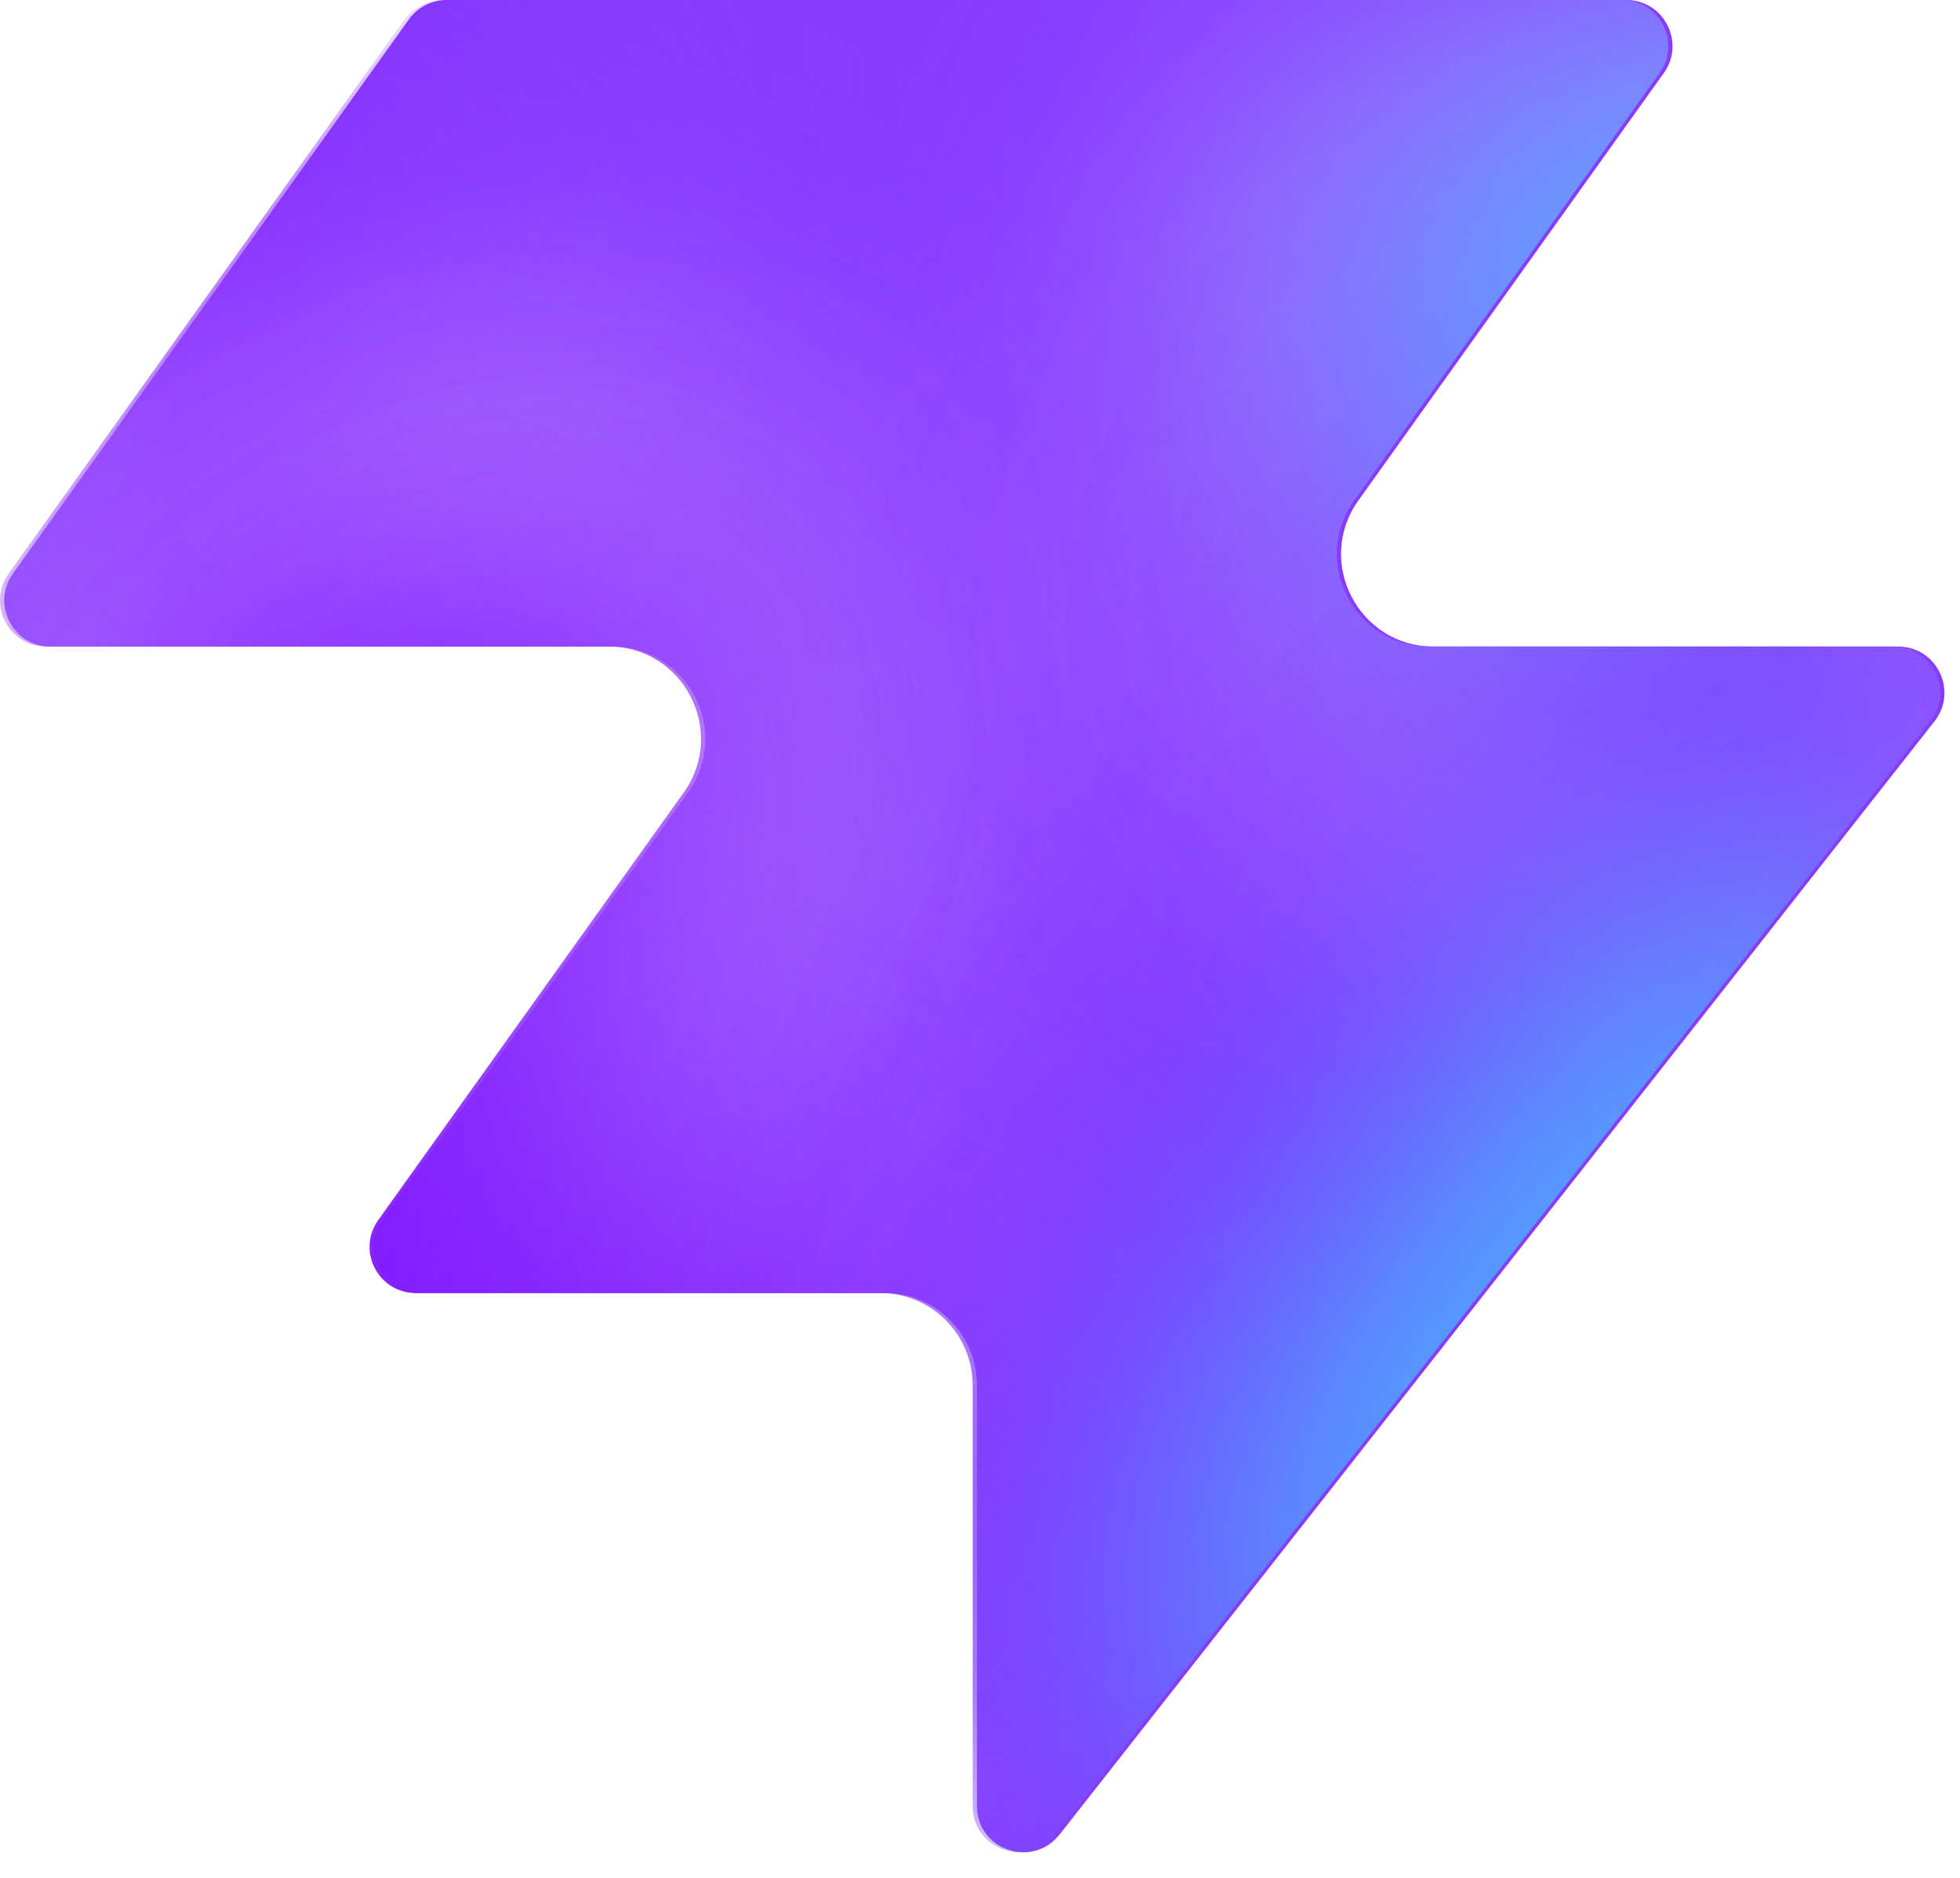
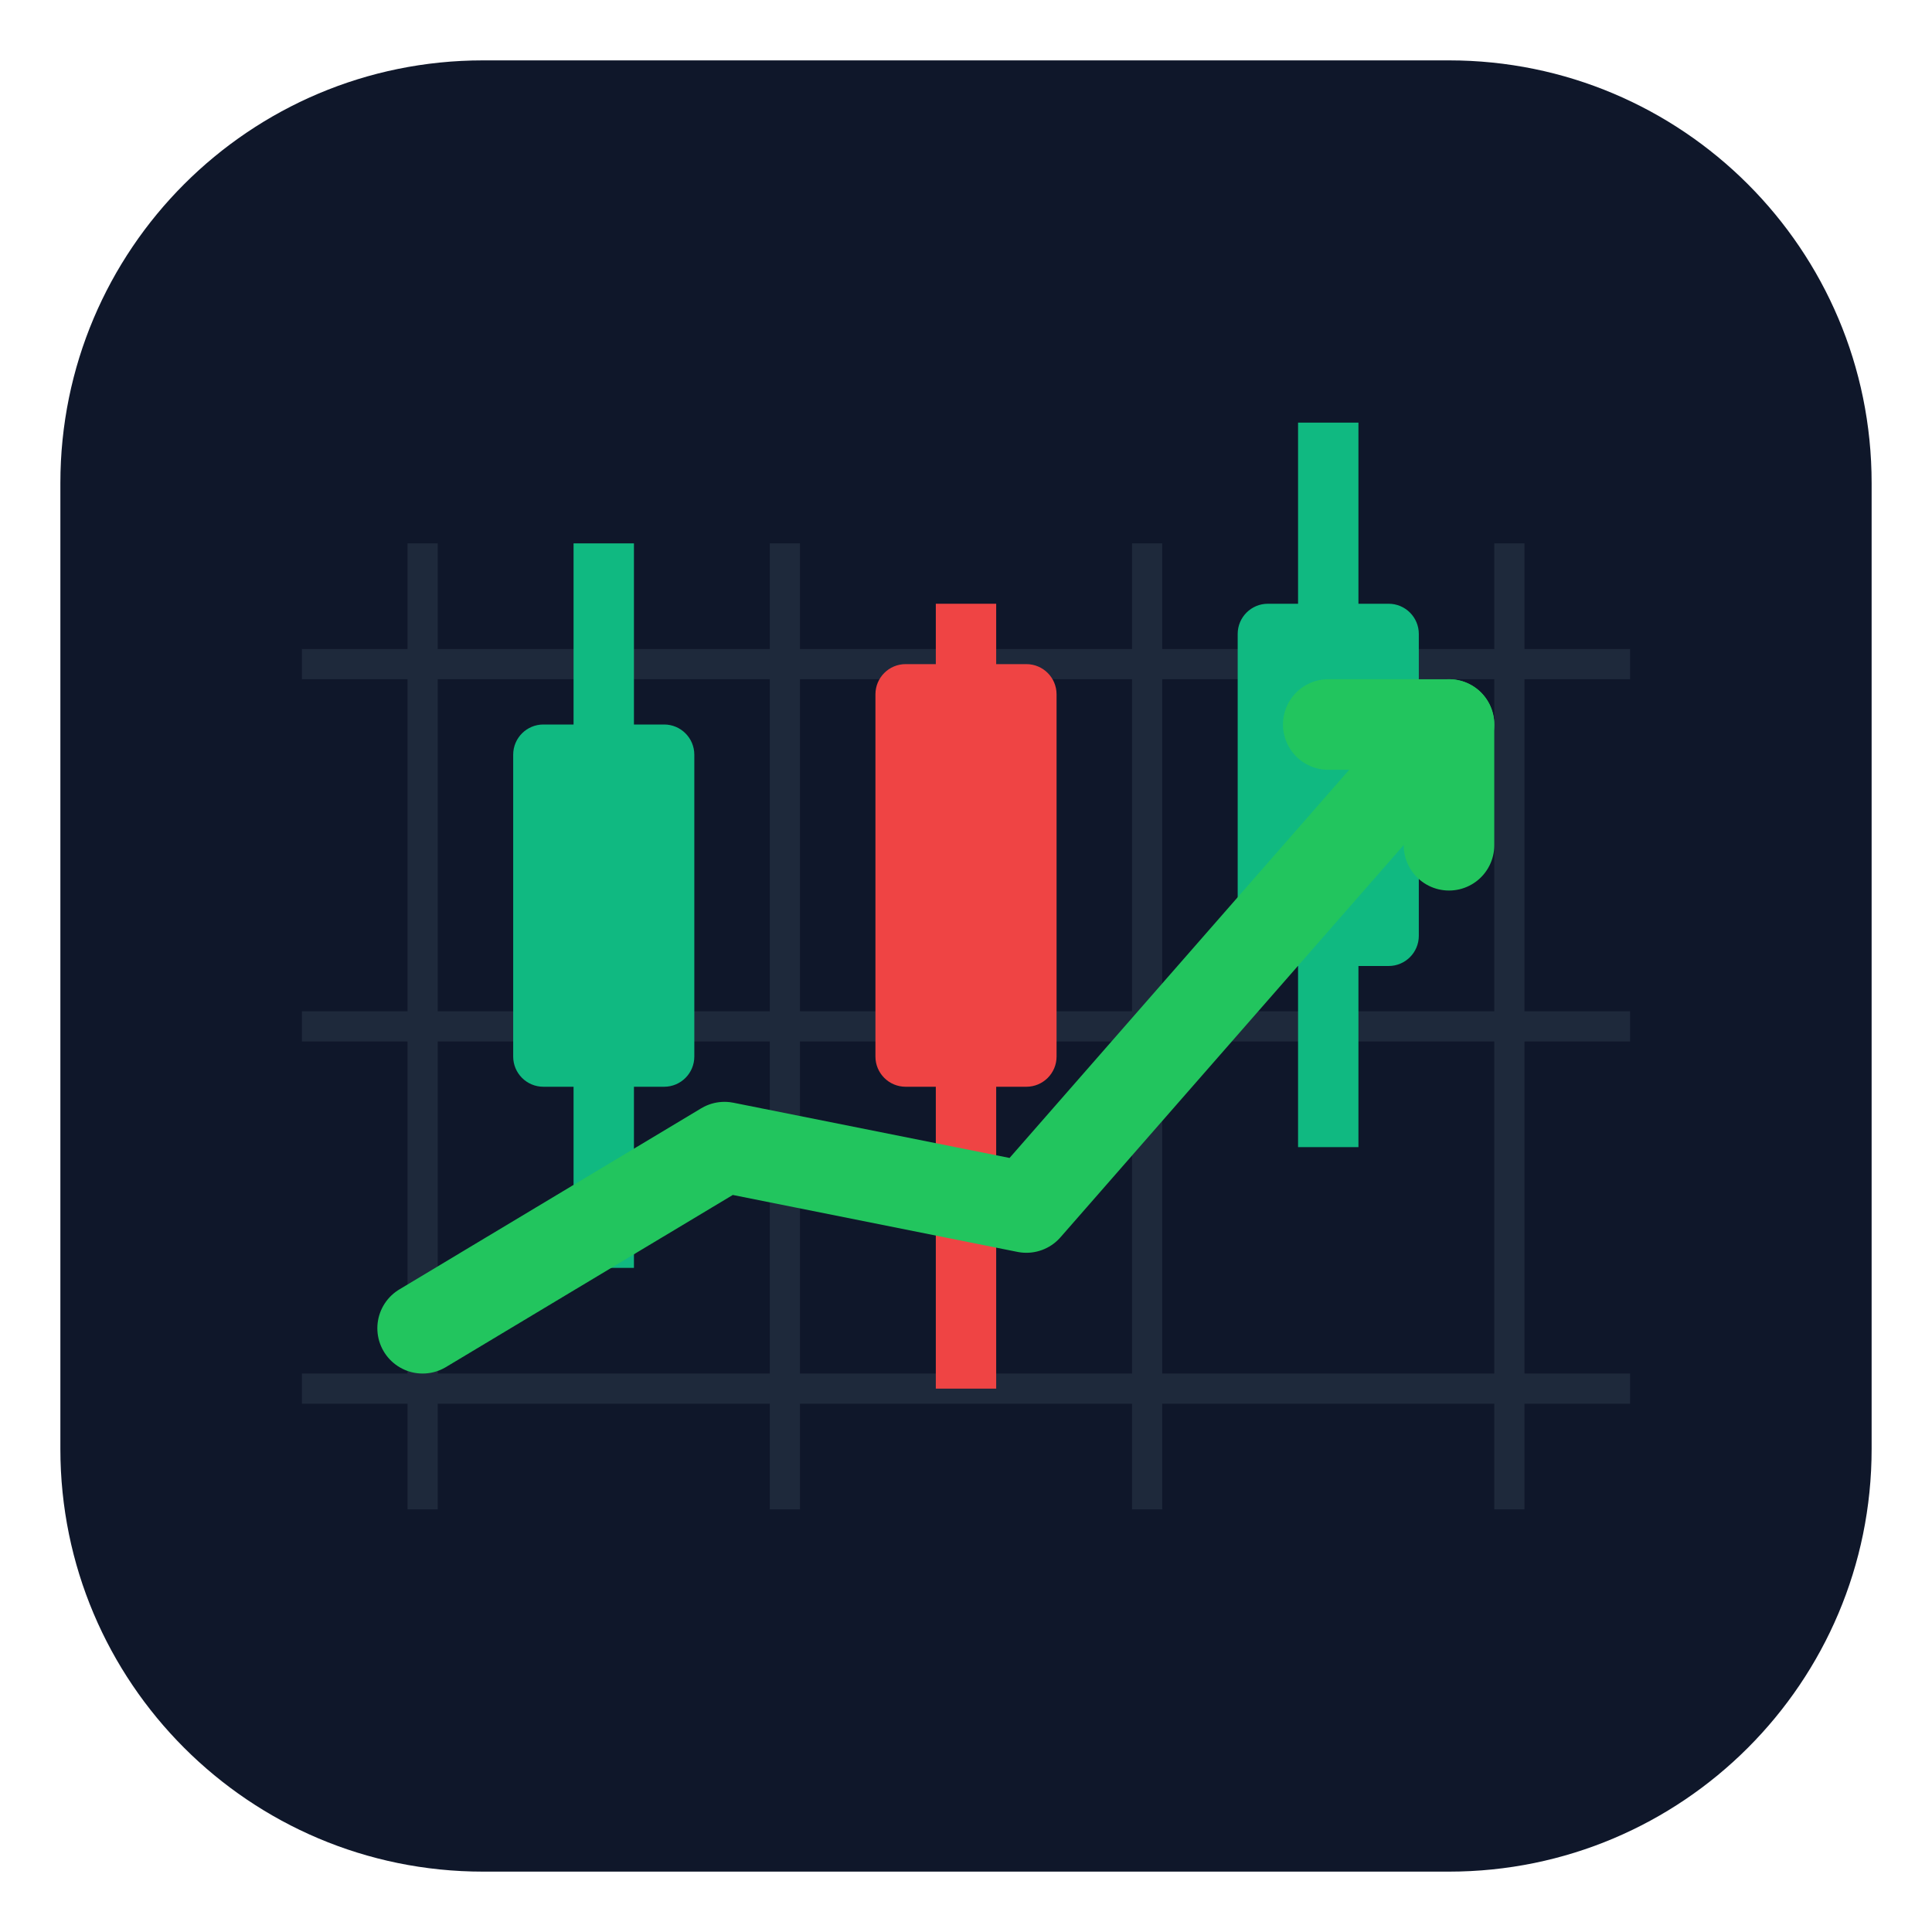
- <svg xmlns="http://www.w3.org/2000/svg" width="48" height="46" fill="none" viewBox="0 0 48 46">
-   <path fill="#863bff" d="M25.946 44.938c-.664.845-2.021.375-2.021-.698V33.937a2.26 2.26 0 0 0-2.262-2.262H10.287c-.92 0-1.456-1.04-.92-1.788l7.48-10.471c1.07-1.497 0-3.578-1.842-3.578H1.237c-.92 0-1.456-1.04-.92-1.788L10.013.474c.214-.297.556-.474.92-.474h28.894c.92 0 1.456 1.04.92 1.788l-7.48 10.471c-1.07 1.498 0 3.579 1.842 3.579h11.377c.943 0 1.473 1.088.89 1.83L25.947 44.94z" style="fill:#863bff;fill:color(display-p3 .525 .23 1);fill-opacity:1" />
-   <mask id="a" width="48" height="46" x="0" y="0" maskUnits="userSpaceOnUse" style="mask-type:alpha">
-     <path fill="#000" d="M25.842 44.938c-.664.844-2.021.375-2.021-.698V33.937a2.26 2.26 0 0 0-2.262-2.262H10.183c-.92 0-1.456-1.04-.92-1.788l7.48-10.471c1.07-1.498 0-3.579-1.842-3.579H1.133c-.92 0-1.456-1.04-.92-1.787L9.91.473c.214-.297.556-.474.92-.474h28.894c.92 0 1.456 1.04.92 1.788l-7.48 10.471c-1.07 1.498 0 3.578 1.842 3.578h11.377c.943 0 1.473 1.088.89 1.832L25.843 44.94z" style="fill:#000;fill-opacity:1" />
-   </mask>
-   <g mask="url(#a)">
-     <g filter="url(#b)">
-       <ellipse cx="5.508" cy="14.704" fill="#ede6ff" rx="5.508" ry="14.704" style="fill:#ede6ff;fill:color(display-p3 .927 .903 1);fill-opacity:1" transform="matrix(.00324 1 1 -.00324 -4.47 31.516)" />
-     </g>
-     <g filter="url(#c)">
-       <ellipse cx="10.399" cy="29.851" fill="#ede6ff" rx="10.399" ry="29.851" style="fill:#ede6ff;fill:color(display-p3 .927 .903 1);fill-opacity:1" transform="matrix(.00324 1 1 -.00324 -39.328 7.883)" />
-     </g>
-     <g filter="url(#d)">
-       <ellipse cx="5.508" cy="30.487" fill="#7e14ff" rx="5.508" ry="30.487" style="fill:#7e14ff;fill:color(display-p3 .492 .077 1);fill-opacity:1" transform="rotate(89.814 -25.913 -14.639)scale(1 -1)" />
-     </g>
-     <g filter="url(#e)">
-       <ellipse cx="5.508" cy="30.599" fill="#7e14ff" rx="5.508" ry="30.599" style="fill:#7e14ff;fill:color(display-p3 .492 .077 1);fill-opacity:1" transform="rotate(89.814 -32.644 -3.334)scale(1 -1)" />
-     </g>
-     <g filter="url(#f)">
-       <ellipse cx="5.508" cy="30.599" fill="#7e14ff" rx="5.508" ry="30.599" style="fill:#7e14ff;fill:color(display-p3 .492 .077 1);fill-opacity:1" transform="matrix(.00324 1 1 -.00324 -34.34 30.47)" />
-     </g>
-     <g filter="url(#g)">
-       <ellipse cx="14.072" cy="22.078" fill="#ede6ff" rx="14.072" ry="22.078" style="fill:#ede6ff;fill:color(display-p3 .927 .903 1);fill-opacity:1" transform="rotate(93.35 24.506 48.493)scale(-1 1)" />
-     </g>
-     <g filter="url(#h)">
-       <ellipse cx="3.47" cy="21.501" fill="#7e14ff" rx="3.47" ry="21.501" style="fill:#7e14ff;fill:color(display-p3 .492 .077 1);fill-opacity:1" transform="rotate(89.009 28.708 47.59)scale(-1 1)" />
-     </g>
-     <g filter="url(#i)">
-       <ellipse cx="3.47" cy="21.501" fill="#7e14ff" rx="3.47" ry="21.501" style="fill:#7e14ff;fill:color(display-p3 .492 .077 1);fill-opacity:1" transform="rotate(89.009 28.708 47.59)scale(-1 1)" />
-     </g>
-     <g filter="url(#j)">
-       <ellipse cx=".387" cy="8.972" fill="#7e14ff" rx="4.407" ry="29.108" style="fill:#7e14ff;fill:color(display-p3 .492 .077 1);fill-opacity:1" transform="rotate(39.51 .387 8.972)" />
-     </g>
-     <g filter="url(#k)">
-       <ellipse cx="47.523" cy="-6.092" fill="#7e14ff" rx="4.407" ry="29.108" style="fill:#7e14ff;fill:color(display-p3 .492 .077 1);fill-opacity:1" transform="rotate(37.892 47.523 -6.092)" />
-     </g>
-     <g filter="url(#l)">
-       <ellipse cx="41.412" cy="6.333" fill="#47bfff" rx="5.971" ry="9.665" style="fill:#47bfff;fill:color(display-p3 .28 .748 1);fill-opacity:1" transform="rotate(37.892 41.412 6.333)" />
-     </g>
-     <g filter="url(#m)">
-       <ellipse cx="-1.879" cy="38.332" fill="#7e14ff" rx="4.407" ry="29.108" style="fill:#7e14ff;fill:color(display-p3 .492 .077 1);fill-opacity:1" transform="rotate(37.892 -1.88 38.332)" />
-     </g>
-     <g filter="url(#n)">
-       <ellipse cx="-1.879" cy="38.332" fill="#7e14ff" rx="4.407" ry="29.108" style="fill:#7e14ff;fill:color(display-p3 .492 .077 1);fill-opacity:1" transform="rotate(37.892 -1.88 38.332)" />
-     </g>
-     <g filter="url(#o)">
-       <ellipse cx="35.651" cy="29.907" fill="#7e14ff" rx="4.407" ry="29.108" style="fill:#7e14ff;fill:color(display-p3 .492 .077 1);fill-opacity:1" transform="rotate(37.892 35.651 29.907)" />
-     </g>
-     <g filter="url(#p)">
-       <ellipse cx="38.418" cy="32.4" fill="#47bfff" rx="5.971" ry="15.297" style="fill:#47bfff;fill:color(display-p3 .28 .748 1);fill-opacity:1" transform="rotate(37.892 38.418 32.4)" />
-     </g>
+ <svg xmlns="http://www.w3.org/2000/svg" viewBox="0 0 64 64">
+   <rect x="2" y="2" width="60" height="60" rx="14" fill="#0F172A" />
+   <g stroke="#1E293B" stroke-width="1">
+     <line x1="14" y1="18" x2="14" y2="50" />
+     <line x1="26" y1="18" x2="26" y2="50" />
+     <line x1="38" y1="18" x2="38" y2="50" />
+     <line x1="50" y1="18" x2="50" y2="50" />
+     <line x1="10" y1="22" x2="54" y2="22" />
+     <line x1="10" y1="34" x2="54" y2="34" />
+     <line x1="10" y1="46" x2="54" y2="46" />
  </g>
-   <defs>
-     <filter id="b" width="60.045" height="41.654" x="-19.77" y="16.149" color-interpolation-filters="sRGB" filterUnits="userSpaceOnUse">
-       <feFlood flood-opacity="0" result="BackgroundImageFix" />
-       <feBlend in="SourceGraphic" in2="BackgroundImageFix" result="shape" />
-       <feGaussianBlur result="effect1_foregroundBlur_2002_17158" stdDeviation="7.659" />
-     </filter>
-     <filter id="c" width="90.34" height="51.437" x="-54.613" y="-7.533" color-interpolation-filters="sRGB" filterUnits="userSpaceOnUse">
-       <feFlood flood-opacity="0" result="BackgroundImageFix" />
-       <feBlend in="SourceGraphic" in2="BackgroundImageFix" result="shape" />
-       <feGaussianBlur result="effect1_foregroundBlur_2002_17158" stdDeviation="7.659" />
-     </filter>
-     <filter id="d" width="79.355" height="29.4" x="-49.64" y="2.03" color-interpolation-filters="sRGB" filterUnits="userSpaceOnUse">
-       <feFlood flood-opacity="0" result="BackgroundImageFix" />
-       <feBlend in="SourceGraphic" in2="BackgroundImageFix" result="shape" />
-       <feGaussianBlur result="effect1_foregroundBlur_2002_17158" stdDeviation="4.596" />
-     </filter>
-     <filter id="e" width="79.579" height="29.4" x="-45.045" y="20.029" color-interpolation-filters="sRGB" filterUnits="userSpaceOnUse">
-       <feFlood flood-opacity="0" result="BackgroundImageFix" />
-       <feBlend in="SourceGraphic" in2="BackgroundImageFix" result="shape" />
-       <feGaussianBlur result="effect1_foregroundBlur_2002_17158" stdDeviation="4.596" />
-     </filter>
-     <filter id="f" width="79.579" height="29.4" x="-43.513" y="21.178" color-interpolation-filters="sRGB" filterUnits="userSpaceOnUse">
-       <feFlood flood-opacity="0" result="BackgroundImageFix" />
-       <feBlend in="SourceGraphic" in2="BackgroundImageFix" result="shape" />
-       <feGaussianBlur result="effect1_foregroundBlur_2002_17158" stdDeviation="4.596" />
-     </filter>
-     <filter id="g" width="74.749" height="58.852" x="15.756" y="-17.901" color-interpolation-filters="sRGB" filterUnits="userSpaceOnUse">
-       <feFlood flood-opacity="0" result="BackgroundImageFix" />
-       <feBlend in="SourceGraphic" in2="BackgroundImageFix" result="shape" />
-       <feGaussianBlur result="effect1_foregroundBlur_2002_17158" stdDeviation="7.659" />
-     </filter>
-     <filter id="h" width="61.377" height="25.362" x="23.548" y="2.284" color-interpolation-filters="sRGB" filterUnits="userSpaceOnUse">
-       <feFlood flood-opacity="0" result="BackgroundImageFix" />
-       <feBlend in="SourceGraphic" in2="BackgroundImageFix" result="shape" />
-       <feGaussianBlur result="effect1_foregroundBlur_2002_17158" stdDeviation="4.596" />
-     </filter>
-     <filter id="i" width="61.377" height="25.362" x="23.548" y="2.284" color-interpolation-filters="sRGB" filterUnits="userSpaceOnUse">
-       <feFlood flood-opacity="0" result="BackgroundImageFix" />
-       <feBlend in="SourceGraphic" in2="BackgroundImageFix" result="shape" />
-       <feGaussianBlur result="effect1_foregroundBlur_2002_17158" stdDeviation="4.596" />
-     </filter>
-     <filter id="j" width="56.045" height="63.649" x="-27.636" y="-22.853" color-interpolation-filters="sRGB" filterUnits="userSpaceOnUse">
-       <feFlood flood-opacity="0" result="BackgroundImageFix" />
-       <feBlend in="SourceGraphic" in2="BackgroundImageFix" result="shape" />
-       <feGaussianBlur result="effect1_foregroundBlur_2002_17158" stdDeviation="4.596" />
-     </filter>
-     <filter id="k" width="54.814" height="64.646" x="20.116" y="-38.415" color-interpolation-filters="sRGB" filterUnits="userSpaceOnUse">
-       <feFlood flood-opacity="0" result="BackgroundImageFix" />
-       <feBlend in="SourceGraphic" in2="BackgroundImageFix" result="shape" />
-       <feGaussianBlur result="effect1_foregroundBlur_2002_17158" stdDeviation="4.596" />
-     </filter>
-     <filter id="l" width="33.541" height="35.313" x="24.641" y="-11.323" color-interpolation-filters="sRGB" filterUnits="userSpaceOnUse">
-       <feFlood flood-opacity="0" result="BackgroundImageFix" />
-       <feBlend in="SourceGraphic" in2="BackgroundImageFix" result="shape" />
-       <feGaussianBlur result="effect1_foregroundBlur_2002_17158" stdDeviation="4.596" />
-     </filter>
-     <filter id="m" width="54.814" height="64.646" x="-29.286" y="6.009" color-interpolation-filters="sRGB" filterUnits="userSpaceOnUse">
-       <feFlood flood-opacity="0" result="BackgroundImageFix" />
-       <feBlend in="SourceGraphic" in2="BackgroundImageFix" result="shape" />
-       <feGaussianBlur result="effect1_foregroundBlur_2002_17158" stdDeviation="4.596" />
-     </filter>
-     <filter id="n" width="54.814" height="64.646" x="-29.286" y="6.009" color-interpolation-filters="sRGB" filterUnits="userSpaceOnUse">
-       <feFlood flood-opacity="0" result="BackgroundImageFix" />
-       <feBlend in="SourceGraphic" in2="BackgroundImageFix" result="shape" />
-       <feGaussianBlur result="effect1_foregroundBlur_2002_17158" stdDeviation="4.596" />
-     </filter>
-     <filter id="o" width="54.814" height="64.646" x="8.244" y="-2.416" color-interpolation-filters="sRGB" filterUnits="userSpaceOnUse">
-       <feFlood flood-opacity="0" result="BackgroundImageFix" />
-       <feBlend in="SourceGraphic" in2="BackgroundImageFix" result="shape" />
-       <feGaussianBlur result="effect1_foregroundBlur_2002_17158" stdDeviation="4.596" />
-     </filter>
-     <filter id="p" width="39.409" height="43.623" x="18.713" y="10.588" color-interpolation-filters="sRGB" filterUnits="userSpaceOnUse">
-       <feFlood flood-opacity="0" result="BackgroundImageFix" />
-       <feBlend in="SourceGraphic" in2="BackgroundImageFix" result="shape" />
-       <feGaussianBlur result="effect1_foregroundBlur_2002_17158" stdDeviation="4.596" />
-     </filter>
-   </defs>
+   <line x1="20" y1="18" x2="20" y2="42" stroke="#10B981" stroke-width="2" />
+   <rect x="17" y="24" width="6" height="12" rx="1" fill="#10B981" />
+   <line x1="32" y1="20" x2="32" y2="46" stroke="#EF4444" stroke-width="2" />
+   <rect x="29" y="22" width="6" height="14" rx="1" fill="#EF4444" />
+   <line x1="44" y1="14" x2="44" y2="38" stroke="#10B981" stroke-width="2" />
+   <rect x="41" y="20" width="6" height="12" rx="1" fill="#10B981" />
+   <polyline points="14,44 24,38 34,40 48,24" fill="none" stroke="#22C55E" stroke-width="3" stroke-linecap="round" stroke-linejoin="round" />
+   <polyline points="44,24 48,24 48,28" fill="none" stroke="#22C55E" stroke-width="3" stroke-linecap="round" stroke-linejoin="round" />
</svg>
